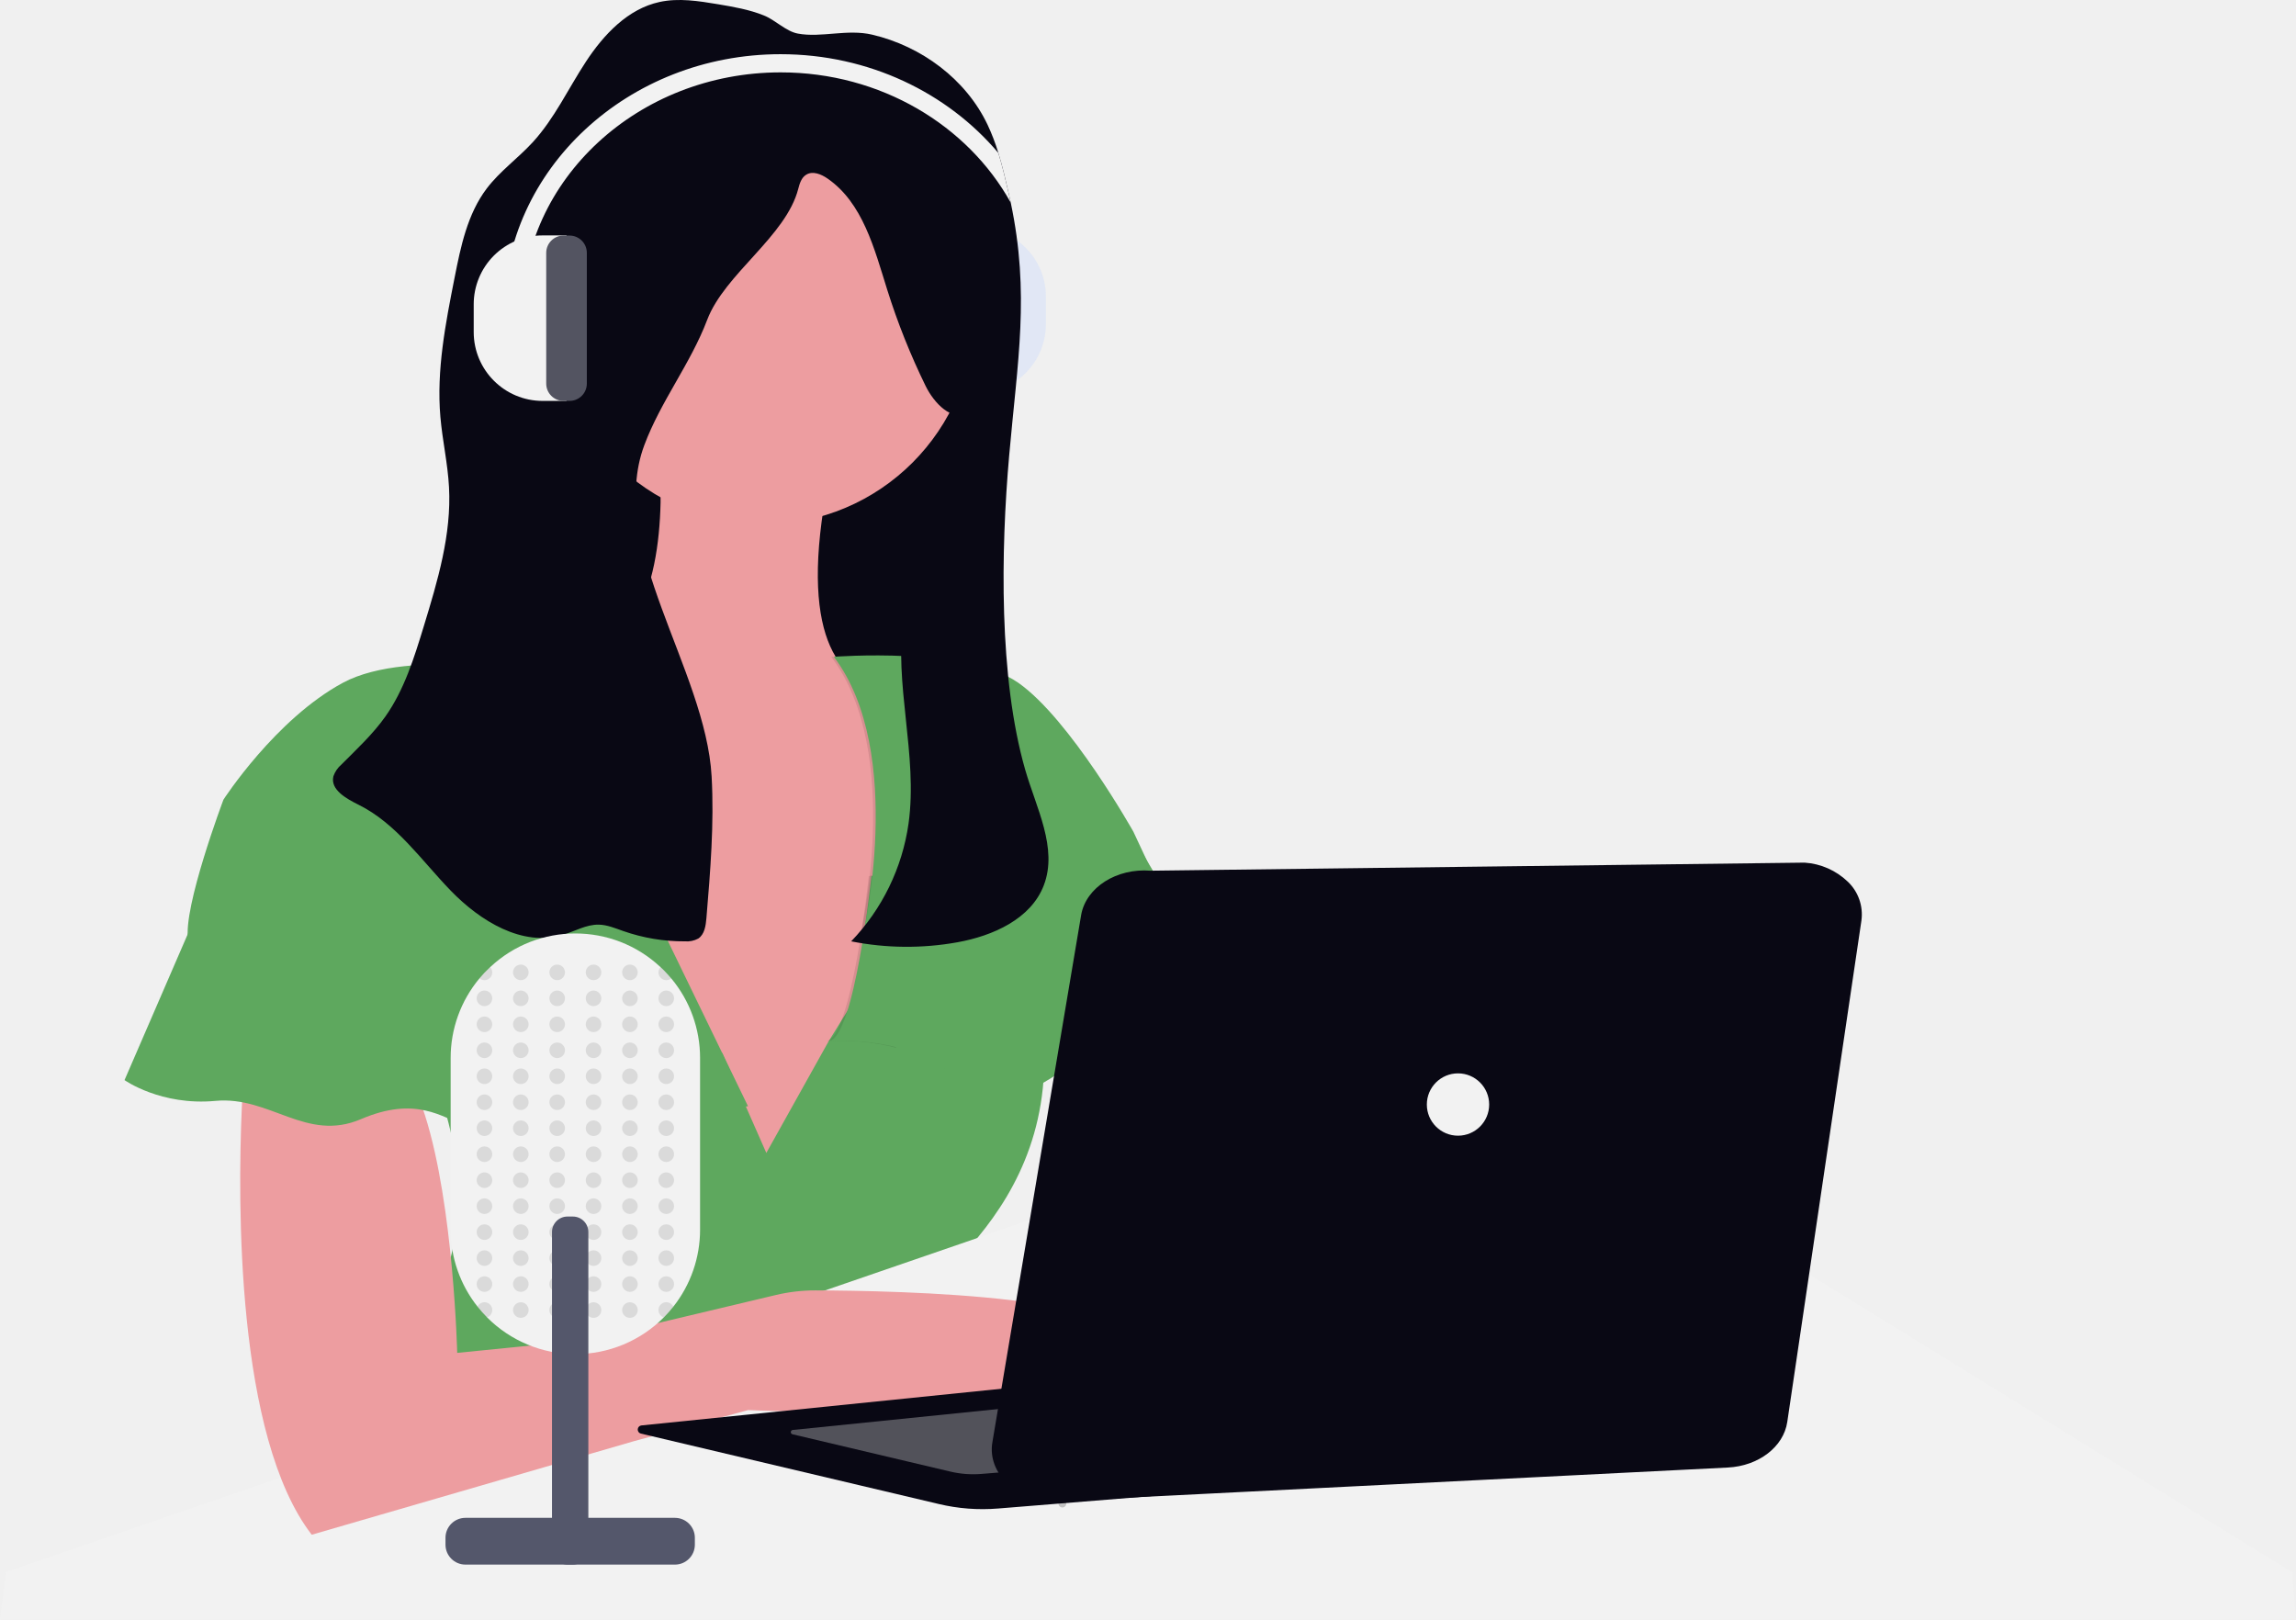
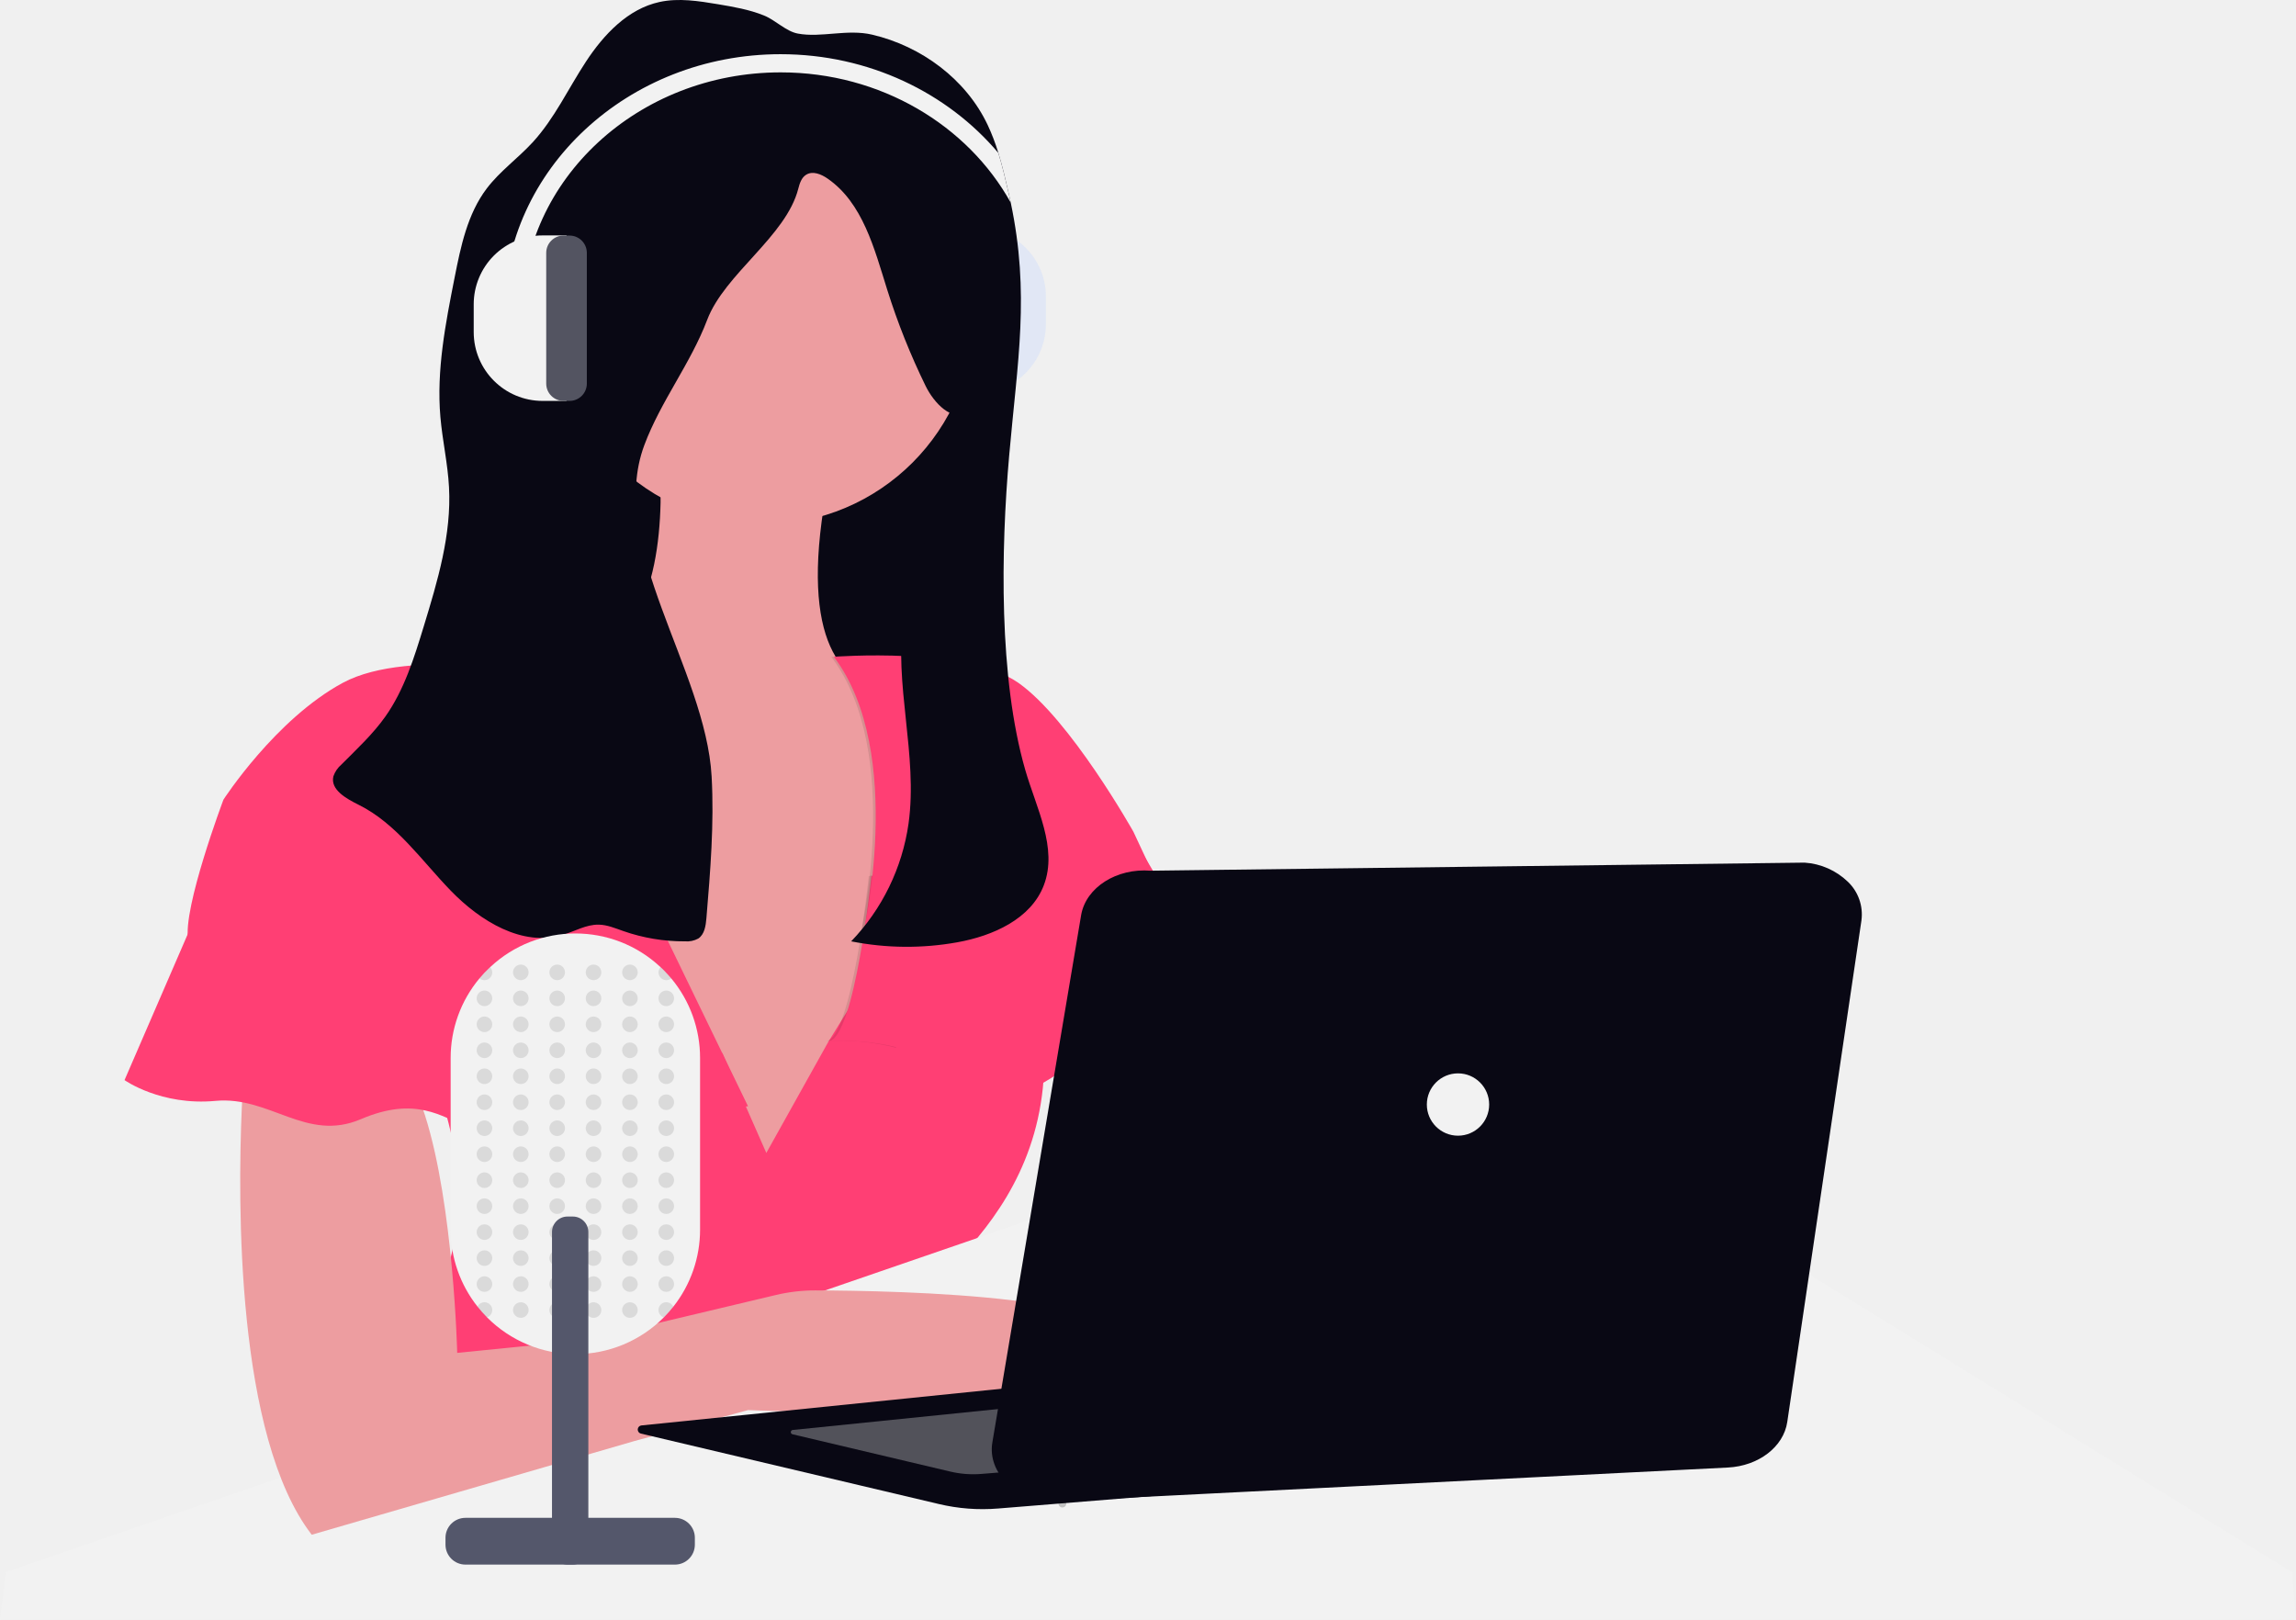
<svg xmlns="http://www.w3.org/2000/svg" width="800.112" height="564.477" viewBox="0 0 800.112 564.477" role="img" artist="Katerina Limpitsouni" source="https://undraw.co/">
  <g transform="translate(-447.337 -224.08)">
    <path d="M24.007,0h8.338V57.672H24.007A24.007,24.007,0,0,1,0,33.665v-9.6A24.007,24.007,0,0,1,24.007,0Z" transform="translate(811.804 361.076) rotate(180)" fill="#dfe6f5" />
    <rect width="14.154" height="57.623" rx="6.03" transform="translate(786.535 361.075) rotate(180)" fill="#535461" />
    <g transform="translate(772.38 303.404)" opacity="0.1">
      <path d="M24.007,0h8.338V57.672H24.007A24.007,24.007,0,0,1,0,33.665v-9.6A24.007,24.007,0,0,1,24.007,0Z" transform="translate(39.422 57.672) rotate(180)" fill="#f2f2f2" />
      <rect width="14.154" height="57.623" rx="6.03" transform="translate(14.154 57.672) rotate(180)" fill="#f2f2f2" />
    </g>
    <rect width="145.733" height="151.168" transform="translate(646.031 333.931)" fill="#090814" />
    <path d="M430.256,372.333l-8.8,63.928-4.145,30.048-1.525,11.036-12.776,24.906-23.46,45.707L334.3,553.393,254.69,441.128s-41.68-79.655,21.69-72.422c35.532,4.066,43.987-27.741,44.622-56.469a213.6,213.6,0,0,0-3.91-43.107l63.361,30.781q-2.209,10.293-3.323,18.914c-3.089,23.518-.528,38.181,4.829,47.066C396.22,389.556,430.256,372.333,430.256,372.333Z" transform="translate(356.533 86.97)" fill="#ed9da0" />
    <circle cx="73.321" cy="73.321" r="73.321" transform="translate(640.147 260.159)" fill="#ed9da0" />
-     <path d="M417.546,589.1c-2.209,8.8,3.363,23.919,10.752,38.767-35.434,3.812-74.289,1.828-74.289,1.828l-39.872,10.87L201.9,673.15c-4.887-6.324-8.8-14.271-12.033-23.225l11.124-12.981c35-21.387,46.44-48.122,48.112-71.66a100.68,100.68,0,0,0-3.089-31.758,106.312,106.312,0,0,0-9.716-25.112l104.19.489h.88l8.563,19.462.391.88,6.373,14.477,21.72-38.924,7.536-12.179,4.223-6.842s62.461-14.506,63.37,22.639a99.209,99.209,0,0,1-.5,12.766c-3.108,29.872-19.452,49.734-32.99,63.273A9.775,9.775,0,0,0,417.546,589.1Z" transform="translate(357.69 82.155)" fill="#5ea85e" />
+     <path d="M417.546,589.1c-2.209,8.8,3.363,23.919,10.752,38.767-35.434,3.812-74.289,1.828-74.289,1.828l-39.872,10.87L201.9,673.15c-4.887-6.324-8.8-14.271-12.033-23.225l11.124-12.981c35-21.387,46.44-48.122,48.112-71.66a100.68,100.68,0,0,0-3.089-31.758,106.312,106.312,0,0,0-9.716-25.112l104.19.489h.88l8.563,19.462.391.88,6.373,14.477,21.72-38.924,7.536-12.179,4.223-6.842s62.461-14.506,63.37,22.639a99.209,99.209,0,0,1-.5,12.766c-3.108,29.872-19.452,49.734-32.99,63.273A9.775,9.775,0,0,0,417.546,589.1Z" transform="translate(357.69 82.155)" fill="#ff3f74" />
    <path d="M658.867,635.765c-1.808,21.72-54.309-7.243-54.309-7.243s-16.295-5.435-71.513-40.732a168.6,168.6,0,0,1-63.537-74.181,106.544,106.544,0,0,1-5.288-14.525L502.264,471l11.094,16.959,36.881,56.352,54.309,36.167S660.675,614.045,658.867,635.765Z" transform="translate(351.513 82.425)" fill="#ed9da0" />
    <path d="M856.33,629.244H60.23l79.7-27.414,199.239-68.541,127.05-43.709H629.861Z" transform="translate(389.515 142.611)" fill="#f2f2f2" />
    <path d="M59.524,650.72l-2.074,16.7H857.563l-1.38-16.7Z" transform="translate(389.887 121.134)" fill="#f2f2f2" />
    <path d="M424.606,440.11l-5.669,41.054-12.776,24.906a77.887,77.887,0,0,0-24.261-2.278c9-1.241,14.819-57.5,14.819-57.5l.518-.117Z" transform="translate(353.366 83.121)" opacity="0.1" />
-     <path d="M507.675,486.314c-18.1-2.717-38.924,23.538-38.924,23.538s-24.437,23.538-40.732,7.243c-15.786-15.786-43.459-13.685-45.179-13.587,9-1.251,14.819-57.506,14.819-57.506l.518-.117,86.869-19.315s5.181,7.937,11.026,18.044C506.619,462.825,519.326,488.064,507.675,486.314Z" transform="translate(353.345 83.425)" fill="#5ea85e" />
+     <path d="M507.675,486.314c-18.1-2.717-38.924,23.538-38.924,23.538s-24.437,23.538-40.732,7.243c-15.786-15.786-43.459-13.685-45.179-13.587,9-1.251,14.819-57.506,14.819-57.506l.518-.117,86.869-19.315s5.181,7.937,11.026,18.044C506.619,462.825,519.326,488.064,507.675,486.314Z" transform="translate(353.345 83.425)" fill="#ff3f74" />
    <path d="M433.464,374.562l-8.8,63.928-4.145,30.048c-12.14-.909-26.861-2.541-26.861-2.541s15.386-64.27-9.961-97.749c0,0,.538,0,1.505-.1C399.428,391.786,433.464,374.562,433.464,374.562Z" transform="translate(353.326 84.741)" opacity="0.1" />
-     <path d="M384.61,368.219s46.167-3.617,64.27,9.052S489,429.179,489,429.179L495.93,444S485.1,445.157,486,446.975s-14.486,10.86-21.72,8.142-25.346,11.73-27.155,13.577-42.54-2.717-42.54-2.717S409.956,401.708,384.61,368.219Z" transform="translate(353.305 84.75)" fill="#5ea85e" />
+     <path d="M384.61,368.219s46.167-3.617,64.27,9.052S489,429.179,489,429.179L495.93,444S485.1,445.157,486,446.975s-14.486,10.86-21.72,8.142-25.346,11.73-27.155,13.577-42.54-2.717-42.54-2.717S409.956,401.708,384.61,368.219Z" transform="translate(353.305 84.75)" fill="#ff3f74" />
    <path d="M477.6,614.785c-20.82,24.437-127.63,19.012-127.63,19.012l-39.833,10.85L197.9,677.236C171.5,643.024,172.09,561.492,173.527,528.512c.391-8.856.831-14.213.831-14.213s38.014-23.538,55.218,0c3.069,4.193,5.64,10.058,7.82,16.862,9.98,31.368,11.2,82.705,11.2,82.705l45.258-4.526,65.755-15.64a59.412,59.412,0,0,1,13.831-1.613C400.7,592.166,495.472,593.808,477.6,614.785Z" transform="translate(358.07 81.686)" fill="#ed9da0" />
-     <path d="M349,526.6s-8.142,1.808-24.437-1.808-22.629,3.617-31.68,7.243-32.589,5.435-41.641,1.808-18.1-10.86-37.144-2.717-31.68-8.152-50.683-6.373-31.68-7.243-31.68-7.243l20.195-46.646,6.06-14.007L309.437,446.5h.723Z" transform="translate(358.999 82.977)" fill="#5ea85e" />
-     <path d="M281.655,374.624s-49.783-9.961-73.311,2.717-41.631,40.732-41.631,40.732-14.263,37.864-12.295,48.874,33.106,0,33.106,0,38.923-9.052,44.358,4.526,30.781,6.334,30.781,6.334,52.5-14.486,62.461,1.808Z" transform="translate(358.492 84.679)" fill="#5ea85e" />
+     <path d="M349,526.6s-8.142,1.808-24.437-1.808-22.629,3.617-31.68,7.243-32.589,5.435-41.641,1.808-18.1-10.86-37.144-2.717-31.68-8.152-50.683-6.373-31.68-7.243-31.68-7.243l20.195-46.646,6.06-14.007L309.437,446.5h.723Z" transform="translate(358.999 82.977)" fill="#ff3f74" />
+     <path d="M281.655,374.624s-49.783-9.961-73.311,2.717-41.631,40.732-41.631,40.732-14.263,37.864-12.295,48.874,33.106,0,33.106,0,38.923-9.052,44.358,4.526,30.781,6.334,30.781,6.334,52.5-14.486,62.461,1.808Z" transform="translate(358.492 84.679)" fill="#ff3f74" />
    <path d="M453.774,442.555c-4.477,11.788-17.751,17.663-30.165,19.9a99.6,99.6,0,0,1-36.978-.332,74.348,74.348,0,0,0,19.99-41.054c3.333-24-5.239-48.493-1.711-72.451,3.626-24.6,19.657-46.186,22.433-70.9-5.513,3.558-11.857-3.206-14.75-9.1a240.157,240.157,0,0,1-13.4-33.567c-4.487-14.291-8.5-30.3-20.84-38.787-2.18-1.505-5.122-2.717-7.38-1.32-1.652.977-2.3,3.04-2.776,4.887-4.242,16.617-25.688,29.676-31.759,45.737-5.777,15.239-16.2,28.347-21.9,43.645-13.059,34.994,21.407,78.14,23.46,115.441.919,16.471-.45,32.98-1.818,49.412-.225,2.629-.645,5.6-2.825,7.077a8.319,8.319,0,0,1-4.672.977,63.839,63.839,0,0,1-21.514-3.6c-2.786-.977-5.581-2.17-8.533-2.219-4.36-.068-8.328,2.326-12.512,3.578-14.105,4.242-28.787-4.839-39.031-15.415s-18.924-23.391-32.1-29.931c-4.311-2.15-9.951-5.259-8.8-9.941A9.461,9.461,0,0,1,209,400.494c5.337-5.366,10.948-10.557,15.317-16.735,6.588-9.335,10.019-20.469,13.362-31.4,4.829-15.816,9.706-32.022,8.8-48.532-.43-8.182-2.287-16.226-3-24.437-1.408-16.265,1.779-32.531,4.946-48.542,2.15-10.909,4.487-22.218,11.2-31.084,4.565-6.021,10.84-10.488,15.962-16.05,7.644-8.3,12.434-18.758,18.631-28.191s14.6-18.367,25.63-20.762c6.676-1.456,13.626-.342,20.371.782,5.386.909,10.9,1.847,15.992,3.91,4.017,1.6,7.712,5.562,11.828,6.315,8.191,1.535,17.194-1.681,25.962.391,17.057,4.017,32.619,15.454,40.184,31.436a71.945,71.945,0,0,1,3.734,9.775c1.447,4.692,2.551,9.491,3.646,14.281.235.977.459,2.033.674,3.04h0c6.7,31.827,2.375,55-.547,88.111s-3.636,77.466,5.572,109.478C451.106,415.654,458.7,429.584,453.774,442.555Z" transform="translate(357.326 90.011)" fill="#090814" />
    <path d="M334.918,510.3v59.744a43.253,43.253,0,0,1-9.325,26.891,44.634,44.634,0,0,1-3.314,3.734,43.449,43.449,0,0,1-61.582,0,44.644,44.644,0,0,1-3.314-3.734A43.254,43.254,0,0,1,248,570.044V510.3a43.215,43.215,0,0,1,10.039-27.78,41.281,41.281,0,0,1,3.724-3.91,43.41,43.41,0,0,1,59.382,0c.352.313.694.655,1.036.977.977.977,1.828,1.955,2.688,2.932a43.214,43.214,0,0,1,10.049,27.78Z" transform="translate(356.381 82.518)" fill="#f2f2f2" />
    <circle cx="2.717" cy="2.717" r="2.717" transform="translate(626.111 560.228)" opacity="0.1" />
    <circle cx="2.717" cy="2.717" r="2.717" transform="translate(626.111 569.28)" opacity="0.1" />
    <circle cx="2.717" cy="2.717" r="2.717" transform="translate(626.111 578.331)" opacity="0.1" />
    <circle cx="2.717" cy="2.717" r="2.717" transform="translate(626.111 587.383)" opacity="0.1" />
    <circle cx="2.717" cy="2.717" r="2.717" transform="translate(626.111 596.435)" opacity="0.1" />
    <circle cx="2.717" cy="2.717" r="2.717" transform="translate(626.111 605.486)" opacity="0.1" />
    <circle cx="2.717" cy="2.717" r="2.717" transform="translate(626.111 614.538)" opacity="0.1" />
    <circle cx="2.717" cy="2.717" r="2.717" transform="translate(626.111 623.599)" opacity="0.1" />
    <circle cx="2.717" cy="2.717" r="2.717" transform="translate(626.111 632.65)" opacity="0.1" />
    <circle cx="2.717" cy="2.717" r="2.717" transform="translate(626.111 641.702)" opacity="0.1" />
    <circle cx="2.717" cy="2.717" r="2.717" transform="translate(626.111 650.753)" opacity="0.1" />
    <circle cx="2.717" cy="2.717" r="2.717" transform="translate(626.111 659.804)" opacity="0.1" />
    <circle cx="2.717" cy="2.717" r="2.717" transform="translate(626.111 668.857)" opacity="0.1" />
    <circle cx="2.717" cy="2.717" r="2.717" transform="translate(626.111 677.909)" opacity="0.1" />
    <path d="M262.728,480.7a2.717,2.717,0,0,1-4.448,2.092A41.284,41.284,0,0,1,262,478.88,2.659,2.659,0,0,1,262.728,480.7Z" transform="translate(356.15 82.248)" opacity="0.1" />
    <circle cx="2.717" cy="2.717" r="2.717" transform="translate(613.442 569.28)" opacity="0.1" />
    <circle cx="2.717" cy="2.717" r="2.717" transform="translate(613.442 578.331)" opacity="0.1" />
    <circle cx="2.717" cy="2.717" r="2.717" transform="translate(613.442 587.383)" opacity="0.1" />
    <circle cx="2.717" cy="2.717" r="2.717" transform="translate(613.442 596.435)" opacity="0.1" />
    <circle cx="2.717" cy="2.717" r="2.717" transform="translate(613.442 605.486)" opacity="0.1" />
    <circle cx="2.717" cy="2.717" r="2.717" transform="translate(613.442 614.538)" opacity="0.1" />
    <circle cx="2.717" cy="2.717" r="2.717" transform="translate(613.442 623.599)" opacity="0.1" />
    <circle cx="2.717" cy="2.717" r="2.717" transform="translate(613.442 632.65)" opacity="0.1" />
    <circle cx="2.717" cy="2.717" r="2.717" transform="translate(613.442 641.702)" opacity="0.1" />
    <circle cx="2.717" cy="2.717" r="2.717" transform="translate(613.442 650.753)" opacity="0.1" />
    <circle cx="2.717" cy="2.717" r="2.717" transform="translate(613.442 659.804)" opacity="0.1" />
    <circle cx="2.717" cy="2.717" r="2.717" transform="translate(613.442 668.857)" opacity="0.1" />
    <path d="M262.711,601.067a2.708,2.708,0,0,1-1.847,2.571,44.6,44.6,0,0,1-3.314-3.734,2.708,2.708,0,0,1,5.161,1.163Z" transform="translate(356.166 79.558)" opacity="0.1" />
    <circle cx="2.717" cy="2.717" r="2.717" transform="translate(638.788 560.228)" opacity="0.1" />
    <circle cx="2.717" cy="2.717" r="2.717" transform="translate(638.788 569.28)" opacity="0.1" />
    <circle cx="2.717" cy="2.717" r="2.717" transform="translate(638.788 578.331)" opacity="0.1" />
    <circle cx="2.717" cy="2.717" r="2.717" transform="translate(638.788 587.383)" opacity="0.1" />
    <circle cx="2.717" cy="2.717" r="2.717" transform="translate(638.788 596.435)" opacity="0.1" />
    <circle cx="2.717" cy="2.717" r="2.717" transform="translate(638.788 605.486)" opacity="0.1" />
    <circle cx="2.717" cy="2.717" r="2.717" transform="translate(638.788 614.538)" opacity="0.1" />
    <circle cx="2.717" cy="2.717" r="2.717" transform="translate(638.788 623.599)" opacity="0.1" />
    <circle cx="2.717" cy="2.717" r="2.717" transform="translate(638.788 632.65)" opacity="0.1" />
    <circle cx="2.717" cy="2.717" r="2.717" transform="translate(638.788 641.702)" opacity="0.1" />
    <circle cx="2.717" cy="2.717" r="2.717" transform="translate(638.788 650.753)" opacity="0.1" />
    <circle cx="2.717" cy="2.717" r="2.717" transform="translate(638.788 659.804)" opacity="0.1" />
    <circle cx="2.717" cy="2.717" r="2.717" transform="translate(638.788 668.857)" opacity="0.1" />
    <circle cx="2.717" cy="2.717" r="2.717" transform="translate(638.788 677.909)" opacity="0.1" />
    <circle cx="2.717" cy="2.717" r="2.717" transform="translate(651.457 560.228)" opacity="0.1" />
    <circle cx="2.717" cy="2.717" r="2.717" transform="translate(651.457 569.28)" opacity="0.1" />
    <circle cx="2.717" cy="2.717" r="2.717" transform="translate(651.457 578.331)" opacity="0.1" />
    <circle cx="2.717" cy="2.717" r="2.717" transform="translate(651.457 587.383)" opacity="0.1" />
    <circle cx="2.717" cy="2.717" r="2.717" transform="translate(651.457 596.435)" opacity="0.1" />
    <circle cx="2.717" cy="2.717" r="2.717" transform="translate(651.457 605.486)" opacity="0.1" />
    <circle cx="2.717" cy="2.717" r="2.717" transform="translate(651.457 614.538)" opacity="0.1" />
    <circle cx="2.717" cy="2.717" r="2.717" transform="translate(651.457 623.599)" opacity="0.1" />
    <circle cx="2.717" cy="2.717" r="2.717" transform="translate(651.457 632.65)" opacity="0.1" />
    <circle cx="2.717" cy="2.717" r="2.717" transform="translate(651.457 641.702)" opacity="0.1" />
    <circle cx="2.717" cy="2.717" r="2.717" transform="translate(651.457 650.753)" opacity="0.1" />
    <circle cx="2.717" cy="2.717" r="2.717" transform="translate(651.457 659.804)" opacity="0.1" />
    <circle cx="2.717" cy="2.717" r="2.717" transform="translate(651.457 668.857)" opacity="0.1" />
    <circle cx="2.717" cy="2.717" r="2.717" transform="translate(651.457 677.909)" opacity="0.1" />
    <circle cx="2.717" cy="2.717" r="2.717" transform="translate(664.134 560.228)" opacity="0.1" />
    <circle cx="2.717" cy="2.717" r="2.717" transform="translate(664.134 569.28)" opacity="0.1" />
    <circle cx="2.717" cy="2.717" r="2.717" transform="translate(664.134 578.331)" opacity="0.1" />
    <circle cx="2.717" cy="2.717" r="2.717" transform="translate(664.134 587.383)" opacity="0.1" />
    <circle cx="2.717" cy="2.717" r="2.717" transform="translate(664.134 596.435)" opacity="0.1" />
    <circle cx="2.717" cy="2.717" r="2.717" transform="translate(664.134 605.486)" opacity="0.1" />
    <circle cx="2.717" cy="2.717" r="2.717" transform="translate(664.134 614.538)" opacity="0.1" />
    <circle cx="2.717" cy="2.717" r="2.717" transform="translate(664.134 623.599)" opacity="0.1" />
    <circle cx="2.717" cy="2.717" r="2.717" transform="translate(664.134 632.65)" opacity="0.1" />
    <circle cx="2.717" cy="2.717" r="2.717" transform="translate(664.134 641.702)" opacity="0.1" />
    <circle cx="2.717" cy="2.717" r="2.717" transform="translate(664.134 650.753)" opacity="0.1" />
    <circle cx="2.717" cy="2.717" r="2.717" transform="translate(664.134 659.804)" opacity="0.1" />
    <circle cx="2.717" cy="2.717" r="2.717" transform="translate(664.134 668.857)" opacity="0.1" />
    <circle cx="2.717" cy="2.717" r="2.717" transform="translate(664.134 677.909)" opacity="0.1" />
    <path d="M326.548,482.789A2.717,2.717,0,0,1,322.1,480.7a2.659,2.659,0,0,1,.723-1.838c.352.313.694.655,1.036.977C324.8,480.8,325.687,481.773,326.548,482.789Z" transform="translate(354.713 82.248)" opacity="0.1" />
    <circle cx="2.717" cy="2.717" r="2.717" transform="translate(676.803 569.28)" opacity="0.1" />
    <circle cx="2.717" cy="2.717" r="2.717" transform="translate(676.803 578.331)" opacity="0.1" />
    <circle cx="2.717" cy="2.717" r="2.717" transform="translate(676.803 587.383)" opacity="0.1" />
    <circle cx="2.717" cy="2.717" r="2.717" transform="translate(676.803 596.435)" opacity="0.1" />
    <circle cx="2.717" cy="2.717" r="2.717" transform="translate(676.803 605.486)" opacity="0.1" />
    <circle cx="2.717" cy="2.717" r="2.717" transform="translate(676.803 614.538)" opacity="0.1" />
    <circle cx="2.717" cy="2.717" r="2.717" transform="translate(676.803 623.599)" opacity="0.1" />
    <circle cx="2.717" cy="2.717" r="2.717" transform="translate(676.803 632.65)" opacity="0.1" />
    <circle cx="2.717" cy="2.717" r="2.717" transform="translate(676.803 641.702)" opacity="0.1" />
    <circle cx="2.717" cy="2.717" r="2.717" transform="translate(676.803 650.753)" opacity="0.1" />
    <circle cx="2.717" cy="2.717" r="2.717" transform="translate(676.803 659.804)" opacity="0.1" />
    <circle cx="2.717" cy="2.717" r="2.717" transform="translate(676.803 668.857)" opacity="0.1" />
    <path d="M327.261,599.894a44.622,44.622,0,0,1-3.314,3.734,2.717,2.717,0,1,1,3.314-3.734Z" transform="translate(354.713 79.558)" opacity="0.1" />
    <rect width="12.668" height="121.296" rx="5.4" transform="translate(639.696 648.036)" fill="#54576b" />
    <rect width="86.899" height="16.295" rx="6.95" transform="translate(602.583 753.038)" fill="#54576b" />
    <circle cx="1.359" cy="1.359" r="1.359" transform="translate(816.201 746.703)" opacity="0.2" />
    <path d="M443.6,205.119c-14.946-26.93-45.287-45.394-80.154-45.394-49.656,0-90.066,37.36-90.066,83.282H267c0-49.412,43.254-89.616,96.4-89.616,30.771,0,58.219,13.47,75.882,34.408,1.447,4.692,2.551,9.491,3.646,14.281C443.172,203.1,443.4,204.112,443.6,205.119Z" transform="translate(355.953 89.576)" fill="#f2f2f2" />
    <path d="M250.337,156h8.338v57.672h-8.338a24.007,24.007,0,0,1-24.007-24.007v-9.6A24.007,24.007,0,0,1,250.337,156Z" transform="translate(386.085 150.121)" fill="#f2f2f2" />
    <rect width="14.154" height="57.623" rx="6.03" transform="translate(637.684 306.17)" fill="#535461" />
    <g transform="translate(669.569 524.7)">
      <path d="M370.02,641.858,592.447,619.19l2.717,43.449-100.847,8.172a65.861,65.861,0,0,1-20.732-1.583L369.835,644.7a1.447,1.447,0,0,1,.186-2.844Z" transform="translate(-368.728 -445.725)" fill="#090814" />
      <path d="M423.985,643.724,541.6,631.74l1.437,22.971-53.322,4.33a34.829,34.829,0,0,1-10.967-.85l-54.857-12.971a.762.762,0,0,1,.1-1.5Z" transform="translate(-369.957 -446.008)" fill="#fff" opacity="0.3" />
      <path d="M550.315,391.88l227.891-2.81a24,24,0,0,1,15.1,6.683,15.757,15.757,0,0,1,4.711,13.434L772.165,584c-1.276,8.667-10,15.352-20.732,15.877l-232.925,11.71a25.076,25.076,0,0,1-17.707-5.814c-4.524-4-6.587-9.45-5.616-14.826l30.928-183.716C527.835,397.68,538.494,390.921,550.315,391.88Z" transform="translate(-371.57 -389.07)" fill="#090814" />
      <circle cx="10.86" cy="10.86" r="10.86" transform="translate(274.995 73.439)" fill="#f2f2f2" />
    </g>
  </g>
</svg>
